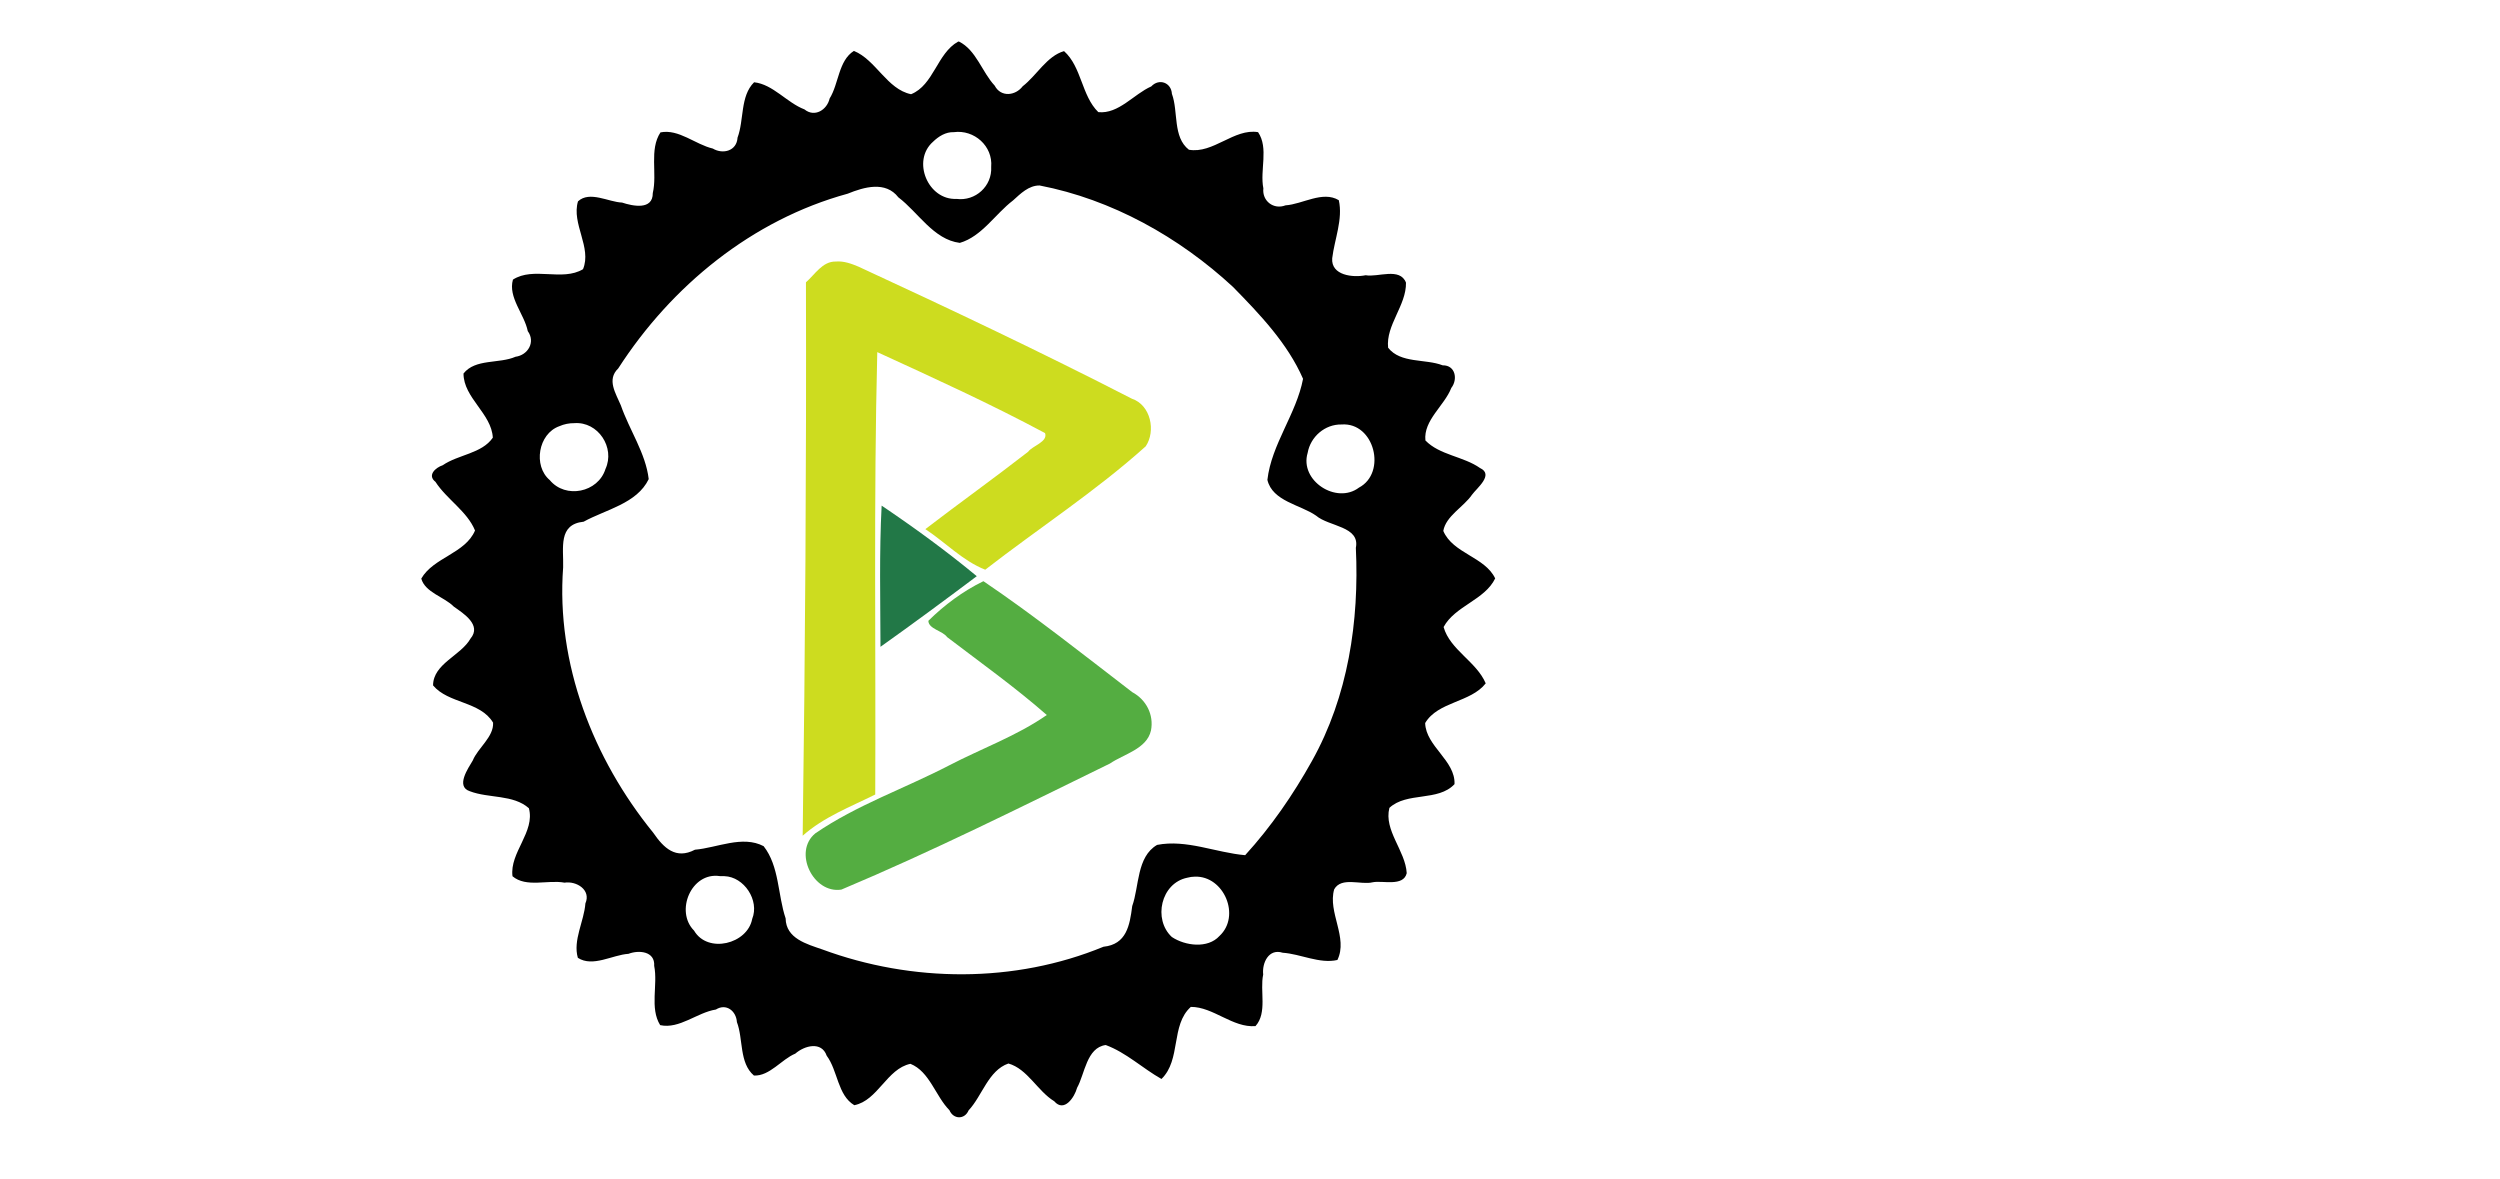
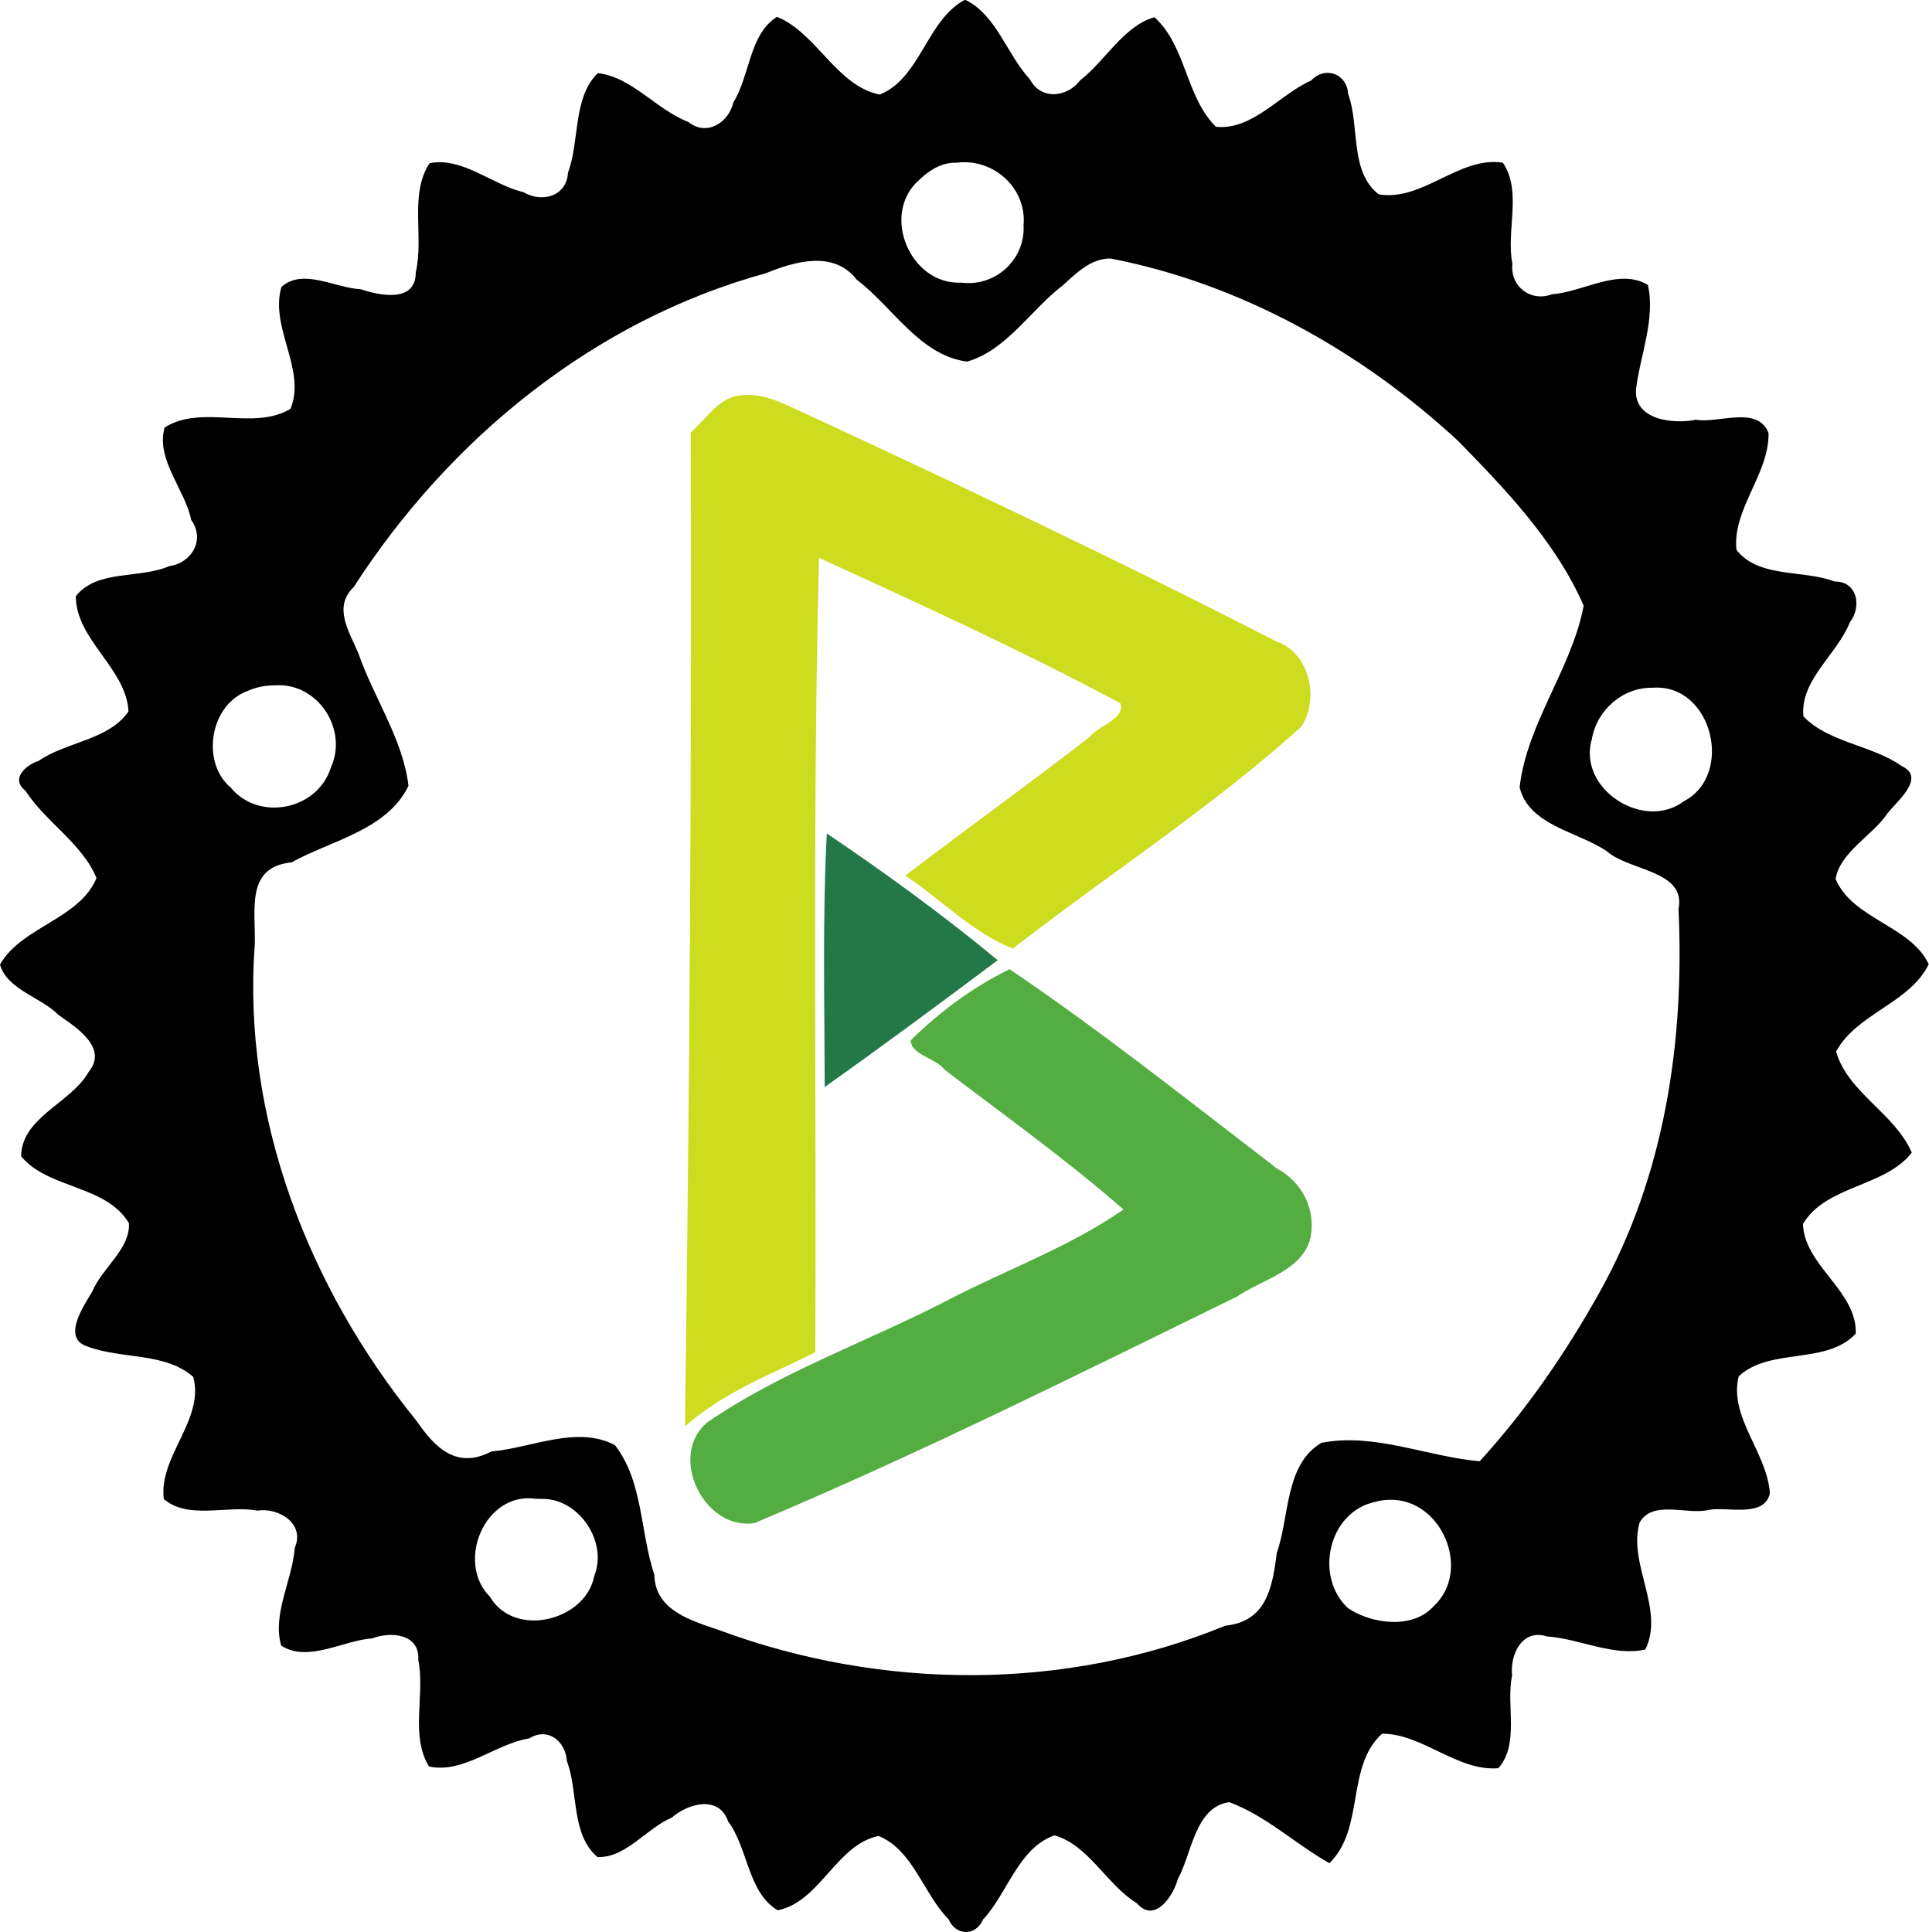
- <svg xmlns="http://www.w3.org/2000/svg" version="1.1" id="svg1" width="1494" height="704" viewBox="0 0 1494 704">
+ <svg xmlns="http://www.w3.org/2000/svg" version="1.1" id="svg1" width="641.76" height="642.873" viewBox="0 0 641.76 642.873">
  <defs id="defs1" />
-   <g id="g1">
-     <path style="fill:#000000" d="m -134.791,1329.845 c -1.461,-0.737 -5.888,-6.654 -10.652,-14.235 -4.483,-7.136 -8.871,-13.761 -9.75,-14.724 -3.34,-3.657 -5.626,-2.288 -18.098,10.834 -11.378,11.971 -12.236,12.651 -16.546,13.128 -7.523,0.832 -9.663,-1.786 -16.423,-20.085 -7.844,-21.234 -7.116,-21.004 -25.266,-7.963 -12.977,9.325 -16.019,10.793 -20.593,9.935 -6.282,-1.179 -8.035,-4.534 -10.564,-20.22 -4.079,-25.305 -3.343,-24.862 -24.704,-14.882 -14.689,6.862 -17.844,7.539 -22.458,4.814 -4.599,-2.716 -5.214,-5.648 -4.841,-23.047 0.186,-8.669 -0.017,-16.774 -0.45,-18.01 -0.434,-1.236 -1.855,-2.515 -3.158,-2.842 -1.317,-0.331 -9.267,1.052 -17.901,3.114 -16.641,3.974 -19.188,3.976 -23.143,0.021 -4.066,-4.066 -4.077,-6.775 -0.097,-23.014 2.027,-8.267 3.675,-15.819 3.663,-16.781 -0.012,-0.963 -0.914,-2.643 -2.006,-3.735 -1.878,-1.878 -2.898,-1.951 -18.939,-1.345 -19.143,0.723 -20.962,0.24 -23.688,-6.285 -1.871,-4.477 -1.015,-7.673 6.124,-22.865 8.746,-18.613 8.694,-18.698 -13.531,-22.23 -15.701,-2.495 -16.634,-2.772 -19.73,-5.855 -2.568,-2.556 -3.25,-4.062 -3.25,-7.17 0,-4.148 0.766,-5.434 13.818,-23.204 8.621,-11.738 7.885,-13.487 -7.991,-18.991 -16.244,-5.631 -20.508,-7.877 -22.358,-11.777 -3.175,-6.69 -1.728,-9.393 12.121,-22.655 12.756,-12.214 14.243,-14.664 10.918,-17.989 -0.821,-0.821 -7.05,-4.902 -13.843,-9.069 -15.139,-9.288 -16.165,-10.34 -16.165,-16.581 0,-6.255 1.089,-7.372 16.256,-16.677 14.366,-8.813 15.244,-9.571 15.244,-13.145 -3.3e-4,-2.131 -2.555,-5.095 -12.5,-14.501 l -12.5,-11.823 v -5.339 c 0,-4.673 0.365,-5.645 2.923,-7.798 1.607,-1.353 6.445,-3.711 10.75,-5.241 16.08,-5.714 20.73,-7.941 22.257,-10.663 1.425,-2.538 1.307,-2.903 -2.725,-8.484 -11.66,-16.138 -16.205,-23.568 -16.205,-26.493 0,-3.462 2.367,-7.963 5.08,-9.656 1.016,-0.634 8.951,-2.289 17.634,-3.677 16.585,-2.651 19.287,-3.867 19.287,-8.677 0,-1.073 -2.666,-7.782 -5.925,-14.91 -7.111,-15.553 -7.642,-17.625 -5.71,-22.249 2.592,-6.204 5.364,-6.906 24.075,-6.098 15.777,0.681 16.352,0.636 18.423,-1.434 1.176,-1.176 2.137,-2.885 2.137,-3.798 0,-0.913 -1.6,-8.369 -3.555,-16.569 -3.945,-16.546 -3.772,-19.795 1.262,-23.755 3.564,-2.803 6.621,-2.591 24.006,1.671 l 15.214,3.73 2.498,-2.347 2.498,-2.347 -0.617,-17.784 -0.617,-17.784 3.078,-3.078 c 4.881,-4.881 8.572,-4.335 25.786,3.814 8.387,3.971 15.354,6.683 16.437,6.4 3.529,-0.923 4.731,-3.794 6.405,-15.292 2.858,-19.632 3.419,-21.667 6.744,-24.465 3.296,-2.773 8.445,-3.356 12.175,-1.377 1.201,0.637 6.909,4.625 12.684,8.862 13.549,9.94 14.233,10.286 17.429,8.83 2.664,-1.214 3.041,-2.036 10.028,-21.851 4.378,-12.417 6.69,-14.98 13.544,-15.01 4.471,-0.019 4.581,0.065 17,13.01 9.776,10.19 13.065,13.026 15.095,13.015 3.272,-0.018 3.967,-0.876 12.722,-15.697 3.958,-6.7 8.379,-13.113 9.825,-14.25 2.846,-2.239 9.153,-2.783 12.359,-1.067 1.028,0.55 5.316,6.738 9.528,13.75 4.213,7.012 8.596,13.762 9.74,15 3.612,3.907 6.399,2.951 13.117,-4.5 3.347,-3.712 8.83,-9.562 12.184,-13 5.787,-5.931 6.339,-6.25 10.841,-6.25 7.103,0 9.205,2.701 15.018,19.3 7.729,22.072 7.657,22.048 26.005,8.713 12.33,-8.961 14.224,-10.013 18.037,-10.013 4.626,0 8.951,2.601 10.043,6.04 0.347,1.093 1.685,9.046 2.973,17.674 3.223,21.586 3.256,21.603 23.114,12.136 15.901,-7.581 21.101,-8.469 25.409,-4.342 1.592,1.525 3.161,3.986 3.487,5.468 0.326,1.482 0.118,9.366 -0.461,17.52 -1.153,16.235 -0.597,18.822 4.31,20.054 1.28,0.321 8.497,-1.016 16.11,-2.984 15.364,-3.972 20.043,-4.334 23.179,-1.794 5.254,4.256 5.427,7.459 1.307,24.253 -3.664,14.934 -3.824,17.332 -1.342,20.11 1.841,2.061 2.422,2.109 18.043,1.48 9.916,-0.399 17.147,-0.267 18.75,0.343 3.25,1.236 6.601,6.574 6.606,10.524 0.002,1.64 -2.973,9.392 -6.61,17.227 -6.932,14.929 -7.474,18.103 -3.461,20.251 1.046,0.56 8.764,2.144 17.15,3.52 19.261,3.161 21.985,4.821 22.104,13.473 0.057,4.162 -1.456,6.743 -12.872,21.949 -6.97,9.285 -7.949,13.015 -4.058,15.473 1.238,0.782 8.714,3.791 16.614,6.686 15.982,5.858 18.111,7.669 18.147,15.438 0.018,3.835 -0.529,4.524 -13.218,16.668 -16.62,15.907 -16.689,14.856 1.724,26.509 7.141,4.519 13.995,9.391 15.233,10.825 2.427,2.813 3.061,9.113 1.257,12.484 -0.546,1.02 -6.734,5.342 -13.75,9.603 -14.69,8.921 -17.257,10.976 -17.257,13.809 0,1.32 4.633,6.513 13.004,14.576 l 13.004,12.525 -0.004,4.827 c -0.006,7.156 -2.683,9.279 -19.004,15.073 -7.425,2.636 -14.512,5.435 -15.75,6.219 -3.97,2.517 -2.948,6.335 4.206,15.711 12.759,16.722 14.486,21.015 11.091,27.579 -1.969,3.808 -4.551,4.672 -22.537,7.549 -15.802,2.527 -18.01,3.456 -18.01,7.579 0,0.91 2.923,7.912 6.496,15.559 7.777,16.645 8.324,20.738 3.426,25.636 l -3.078,3.078 -17.915,-0.621 c -17.456,-0.605 -17.966,-0.566 -19.922,1.534 -1.104,1.185 -2.008,2.543 -2.008,3.017 0,0.474 1.575,7.117 3.5,14.761 4.262,16.923 4.407,20.769 0.94,24.889 -3.846,4.571 -7.035,4.66 -23.246,0.65 -16.447,-4.068 -18.269,-4.218 -20.562,-1.684 -1.446,1.598 -1.666,4.29 -1.583,19.431 0.104,18.989 -0.277,20.746 -5.028,23.203 -4.742,2.452 -7.433,1.846 -22.17,-4.99 -7.707,-3.575 -15.031,-6.5 -16.276,-6.5 -4.155,0 -5.385,2.926 -8.385,19.958 -2.736,15.531 -3.05,16.529 -6.053,19.212 -2.308,2.062 -4.205,2.83 -6.997,2.83 -3.268,0 -5.854,-1.471 -17.622,-10.024 -14.316,-10.405 -15.583,-10.874 -19.677,-7.284 -0.913,0.8 -1.924,2.506 -2.246,3.789 -0.322,1.284 -2.678,8.047 -5.234,15.029 -5.188,14.169 -7.262,16.471 -14.86,16.495 -3.828,0.012 -4.538,-0.548 -16.5,-13.018 -8.252,-8.602 -13.205,-13.023 -14.576,-13.009 -2.868,0.03 -5.105,2.757 -13.01,15.862 -3.762,6.237 -8.129,12.425 -9.704,13.75 -3.182,2.677 -7.756,3.114 -11.71,1.119 z m 10.664,-3.959 c 1.107,-1.238 5.547,-7.969 9.868,-14.959 11.259,-18.214 14.175,-18.884 25.965,-5.961 14.327,15.706 15.984,17.169 19.426,17.169 6.357,0 7.158,-1.3 15.647,-25.372 3.203,-9.083 5.432,-11.628 10.184,-11.628 4.27,0 4.784,0.288 18.796,10.515 12.683,9.258 15.465,10.129 19.901,6.234 2.253,-1.978 2.868,-4.064 5.083,-17.25 2.929,-17.435 3.726,-19.842 7.081,-21.37 4.187,-1.908 6.308,-1.353 20.534,5.37 16.921,7.997 20.341,8.322 23.489,2.235 1.324,-2.561 1.453,-5.515 0.844,-19.336 l -0.72,-16.314 3.043,-3.043 c 1.846,-1.846 4.076,-3.042 5.67,-3.042 1.445,0 8.882,1.575 16.526,3.5 7.644,1.925 14.796,3.5 15.893,3.5 1.097,0 3.19,-1.028 4.651,-2.284 3.526,-3.033 3.421,-5.786 -0.899,-23.68 -3.183,-13.181 -3.37,-14.757 -2.117,-17.756 0.756,-1.811 2.468,-3.708 3.804,-4.215 1.474,-0.56 8.621,-0.573 18.173,-0.033 17.837,1.01 20.449,0.408 22.389,-5.159 1.022,-2.932 0.538,-4.462 -6.01,-18.991 -7.512,-16.67 -7.895,-18.871 -3.968,-22.798 1.167,-1.167 4.622,-2.304 9.225,-3.036 25.724,-4.09 25.282,-3.984 27.609,-6.615 4.356,-4.925 2.857,-8.743 -10.251,-26.122 -10.98,-14.557 -9.508,-17.534 12.501,-25.268 8.699,-3.057 15.2,-5.93 16.25,-7.18 0.963,-1.146 1.75,-3.696 1.75,-5.667 0,-3.282 -1.042,-4.577 -12.397,-15.41 -18.26,-17.421 -18.181,-18.27 2.918,-31.316 15.154,-9.37 17.439,-11.832 15.555,-16.757 -1.145,-2.992 -2.802,-4.287 -15.576,-12.169 -14.663,-9.047 -15.5,-9.873 -15.5,-15.275 0,-4.182 0.355,-4.712 7.75,-11.569 16.733,-15.516 17.25,-16.117 17.25,-20.056 0,-2.181 -0.726,-4.369 -1.808,-5.451 -0.994,-0.994 -8.307,-4.179 -16.25,-7.077 -23.063,-8.414 -23.637,-10.214 -9.415,-29.496 5.225,-7.084 9.756,-13.898 10.068,-15.142 0.591,-2.354 -1.682,-7.795 -3.804,-9.106 -0.673,-0.416 -8.648,-1.978 -17.723,-3.471 -13.947,-2.295 -16.778,-3.058 -18.296,-4.934 -3.636,-4.49 -3.329,-6.321 3.612,-21.544 3.639,-7.982 6.617,-15.862 6.617,-17.512 0,-1.897 -0.955,-3.955 -2.597,-5.598 l -2.597,-2.597 -16.761,0.697 -16.761,0.697 -3.141,-2.643 c -4.014,-3.378 -4.028,-5.603 -0.141,-21.965 3.704,-15.591 3.773,-18.425 0.523,-21.479 -3.215,-3.021 -5.139,-2.899 -22.23,1.405 -7.805,1.966 -14.855,3.574 -15.665,3.574 -0.811,0 -2.921,-1.217 -4.689,-2.705 l -3.215,-2.705 0.703,-17.807 0.703,-17.807 -3.09,-3.09 c -3.844,-3.844 -4.131,-3.784 -22.284,4.695 -14.245,6.653 -15.867,7.088 -20.239,5.426 -3.608,-1.372 -4.945,-5.324 -6.935,-20.506 C -1.301,712.667 -2.157,710.298 -6.486,708.489 c -4.401,-1.839 -3.2,-2.476 -25.16,13.346 -5.375,3.873 -8.254,5.3 -10.694,5.3 -5.751,0 -7.883,-3.033 -13.676,-19.451 -4.739,-13.432 -5.608,-15.144 -8.554,-16.859 -4.959,-2.886 -7.813,-1.104 -19.83,12.386 -16.061,18.031 -18.086,17.792 -31.06,-3.659 -6.773,-11.198 -9.302,-14.561 -11.54,-15.341 -5.85,-2.039 -7.854,-0.041 -19.283,19.224 -10.371,17.482 -12.777,17.357 -29.991,-1.558 -5.491,-6.033 -10.986,-11.351 -12.213,-11.817 -2.843,-1.081 -8.017,0.669 -9.352,3.164 -0.553,1.034 -3.254,8.299 -6.002,16.145 -3.005,8.579 -5.828,14.963 -7.084,16.015 -1.159,0.972 -3.725,1.75 -5.769,1.75 -3.057,0 -5.794,-1.54 -16.139,-9.082 -14.166,-10.326 -15.963,-11.247 -19.406,-9.938 -4.151,1.578 -5.439,5.059 -7.982,21.575 -2.22,14.419 -2.705,16.16 -5.069,18.195 -1.437,1.238 -3.902,2.25 -5.476,2.25 -1.574,0 -9.664,-3.198 -17.977,-7.108 -14.154,-6.656 -15.306,-7.028 -18.129,-5.859 -5.479,2.269 -6.066,4.94 -4.948,22.521 1.118,17.584 0.553,20.157 -4.919,22.424 -2.685,1.112 -4.831,0.81 -18.297,-2.573 -8.391,-2.108 -16.368,-3.778 -17.728,-3.711 -2.889,0.142 -7.027,4.523 -7.027,7.438 0,1.111 1.619,8.762 3.597,17.002 3.133,13.047 3.438,15.367 2.359,17.971 -2.22,5.359 -4.894,5.964 -23.185,5.243 l -16.344,-0.645 -2.714,3.225 c -1.493,1.774 -2.714,4.1 -2.714,5.169 0,1.069 2.925,8.4 6.5,16.291 3.575,7.891 6.5,15.566 6.5,17.056 0,1.623 -1.103,3.811 -2.75,5.457 -2.478,2.476 -4.281,2.982 -18.25,5.121 -13.912,2.13 -15.782,2.652 -18.25,5.099 -4.641,4.6 -3.877,7.081 6.75,21.932 7.832,10.944 9.494,13.905 9.468,16.862 -0.018,1.972 -0.642,4.391 -1.389,5.375 -0.746,0.984 -8.044,4.267 -16.218,7.296 -15.724,5.827 -19.352,8.303 -19.372,13.221 -0.009,2.149 2.62,5.238 13,15.273 11.779,11.388 13.011,12.908 13.011,16.059 0,1.914 -0.562,4.247 -1.25,5.184 -0.688,0.937 -7.543,5.635 -15.234,10.441 -21.133,13.205 -21.134,15.218 -0.004,28.382 8.854,5.516 14.482,9.689 15.334,11.37 1.881,3.712 0.691,8.919 -2.633,11.526 -1.492,1.17 -7.1,6.373 -12.463,11.562 -7.961,7.704 -9.75,9.972 -9.75,12.36 0,5.247 3.446,7.696 18.5,13.146 15.989,5.789 18.5,7.551 18.5,12.978 0,3.111 -1.424,5.69 -8.484,15.362 -10.07,13.795 -10.516,14.572 -10.516,18.31 0,5.841 4.332,7.698 24,10.285 10.974,1.443 14.647,2.613 16.497,5.255 2.551,3.642 1.738,7.181 -5.118,22.282 -5.772,12.714 -6.507,14.99 -5.733,17.752 1.578,5.628 5.37,6.572 22.854,5.687 15.994,-0.81 18.384,-0.451 20.899,3.141 2.223,3.174 2.073,4.771 -1.899,20.27 -1.925,7.511 -3.5,15.008 -3.5,16.661 0,3.626 4.169,7.909 7.697,7.909 1.323,0 8.659,-1.575 16.303,-3.5 7.644,-1.925 15.067,-3.5 16.495,-3.5 1.45,0 3.723,1.126 5.147,2.55 l 2.55,2.55 -0.346,18.032 -0.346,18.032 2.806,2.417 c 1.543,1.329 3.954,2.417 5.358,2.417 1.404,0 8.755,-2.925 16.336,-6.5 22.168,-10.453 23.254,-9.876 27.292,14.5 2.422,14.619 3.023,16.756 5.276,18.75 4.464,3.95 7.113,3.058 21.536,-7.25 11.198,-8.003 13.892,-9.5 17.094,-9.5 2.359,0 4.5,0.699 5.642,1.841 1.012,1.012 3.97,7.624 6.573,14.691 7.016,19.052 8,20.468 14.22,20.468 2.236,0 5.169,-2.491 15.316,-13.008 8.598,-8.912 13.238,-13.006 14.735,-13 4.693,0.018 7.085,1.972 11.838,9.674 9.235,14.966 13.434,21.153 14.702,21.663 3.216,1.293 7.512,0.575 9.439,-1.579 z m -16.164,-84.389 c -19.238,-1.099 -37.84,-4.266 -55.231,-9.403 -11.893,-3.513 -32.166,-11.466 -34.101,-13.377 -0.732,-0.724 -3.324,-10.938 -5.759,-22.698 -5.423,-26.192 -5.702,-27.054 -9.949,-30.783 -5.547,-4.87 -8.391,-4.885 -32.927,-0.166 l -22.033,4.237 -6.303,-6.651 c -24.843,-26.213 -46.264,-67.296 -54.576,-104.672 -4.671,-21.002 -5.85,-33.346 -5.461,-57.185 0.325,-19.915 0.52,-21.956 2.22,-23.2 1.025,-0.75 8.897,-4.423 17.492,-8.162 28.553,-12.421 31.095,-14.228 32.606,-23.176 0.836,-4.949 -0.716,-9.228 -12.902,-35.581 -6.141,-13.28 -9.501,-21.704 -9.173,-23 0.285,-1.125 3.735,-6.995 7.667,-13.045 33.905,-52.162 84.846,-87.613 147.122,-102.387 8.64,-2.05 8.256,-2.279 24.301,14.531 15.553,16.295 19.691,19.292 26.692,19.334 6.188,0.037 8.804,-1.657 21.291,-13.787 6.619,-6.43 14.507,-14.028 17.529,-16.885 l 5.494,-5.194 6.781,1.435 c 48.304,10.22 96.182,38.381 127.967,75.265 13.32,15.456 27.752,36.315 27.752,40.109 0,2.103 -2.852,8.898 -14.892,35.482 -5.683,12.547 -8.108,19.066 -8.108,21.79 0,4.186 2.647,10.277 5.644,12.984 1.643,1.484 41.227,20.173 45.549,21.505 2.616,0.806 3.142,5.252 3.118,26.318 -0.033,28.741 -3.25,48.975 -11.955,75.192 -9.879,29.753 -27.321,59.391 -49.022,83.301 l -6.166,6.794 -21.037,-4.143 c -23.734,-4.674 -27.334,-4.927 -31.765,-2.225 -6.806,4.15 -7.971,6.992 -12.972,31.645 -2.559,12.615 -5.157,23.454 -5.773,24.088 -1.489,1.531 -21.947,9.5 -32.62,12.707 -21.624,6.497 -53.892,10.294 -76.5,9.002 z m 30.5,-3.389 c 23.627,-2.077 42.279,-6.46 64.178,-15.082 l 12.678,-4.991 1.047,-4.884 c 0.576,-2.686 2.677,-12.901 4.669,-22.7 4.815,-23.686 7.125,-27.638 17.825,-30.5 4.058,-1.085 6.639,-0.784 26.424,3.082 l 21.927,4.284 4.511,-4.841 c 31.414,-33.712 52.209,-77.018 59.228,-123.341 1.899,-12.531 2.947,-41.909 1.817,-50.942 l -0.805,-6.442 -21.5,-9.712 c -24.203,-10.933 -28.977,-14.303 -31.004,-21.885 -0.659,-2.464 -0.969,-6.184 -0.69,-8.267 0.279,-2.082 5.5,-14.764 11.601,-28.181 6.101,-13.418 11.093,-25.103 11.093,-25.968 0,-3.621 -14.589,-24.66 -26.725,-38.54 -31.61,-36.153 -74.472,-62.08 -121.654,-73.589 l -9.879,-2.41 -17.721,16.889 c -14.703,14.013 -18.468,17.091 -22.11,18.071 -4.947,1.332 -11.562,0.724 -15.762,-1.448 -1.55,-0.801 -9.693,-8.55 -18.095,-17.219 l -15.277,-15.762 -8.622,1.775 c -11.794,2.428 -30.242,8.72 -44.648,15.229 -42.625,19.258 -81.095,54.088 -104.978,95.045 l -1.833,3.144 11.153,24.421 c 10.056,22.018 11.153,24.984 11.153,30.138 0,6.74 -1.673,11.148 -5.627,14.824 -1.58,1.47 -12.419,6.828 -24.085,11.907 l -21.212,9.235 -0.757,4.593 c -1.148,6.965 -0.771,39.473 0.568,49.093 6.79,48.749 27.364,93.732 58.244,127.344 l 5.369,5.844 22.178,-4.274 c 24.866,-4.792 27.062,-4.716 33.774,1.177 4.465,3.92 5.635,7.432 10.627,31.908 2.706,13.268 4.731,20.94 5.739,21.747 2.45,1.963 23.64,9.985 35.005,13.252 26.702,7.677 54.673,10.39 82.178,7.972 z m -99.442,-44.464 c -7.243,-2.58 -12.674,-8.236 -14.297,-14.89 -0.418,-1.715 -0.535,-81.451 -0.26,-177.191 l 0.5,-174.073 2.759,-4.168 c 4.298,-6.494 9.732,-9.563 17.731,-10.015 7.907,-0.447 7.523,-0.6 50.51,20.108 15.4,7.418 45.775,22.036 67.5,32.483 21.725,10.447 44.764,21.534 51.199,24.638 6.434,3.104 13.021,6.756 14.637,8.116 7.394,6.221 9.465,19.487 4.475,28.656 -2.278,4.185 -5.534,7.05 -21.25,18.696 -10.208,7.564 -29.718,22.051 -43.355,32.193 -13.637,10.142 -27.028,19.969 -29.759,21.838 l -4.964,3.398 10.259,7.549 c 18.331,13.489 76.114,56.318 81.562,60.453 7.776,5.903 10.704,11.449 10.667,20.201 -0.055,12.872 -4.288,17.706 -23.181,26.468 -6.484,3.007 -43.065,20.487 -81.29,38.843 -38.225,18.357 -72.323,34.459 -75.773,35.782 -7.074,2.714 -11.914,2.965 -17.669,0.915 z m 17.942,-3.528 c 2.2,-0.945 27.625,-13.079 56.5,-26.964 28.875,-13.885 65.775,-31.539 82,-39.23 29.847,-14.149 34.462,-17.026 37.461,-23.345 2.089,-4.402 1.917,-13.028 -0.357,-17.94 -2.427,-5.243 -3.901,-6.515 -28.604,-24.68 -11.55,-8.493 -32.368,-23.879 -46.262,-34.191 l -25.262,-18.749 -3.238,2.286 c -9.436,6.662 -31.267,23.088 -31.452,23.665 -0.188,0.586 9.304,7.717 61.569,46.255 6.405,4.723 11.775,9.252 11.933,10.064 0.202,1.038 -6.635,4.772 -23,12.559 -29.15,13.872 -77.152,36.534 -94.288,44.513 -23.566,10.974 -27.5,14.786 -27.5,26.646 0,7.909 1.684,11.847 7.015,16.41 6.717,5.75 14.344,6.626 23.485,2.7 z m -5.25,-46.494 16.75,-7.986 4e-5,-132.25 c 2e-5,-110.516 0.222,-132.25 1.353,-132.25 0.744,0 9.857,4.11 20.25,9.134 20.979,10.141 58.157,27.831 71.647,34.09 5.721,2.655 8.75,4.62 8.75,5.678 0,0.89 -3.038,3.915 -6.75,6.723 -7.556,5.714 -40.739,30.331 -56.233,41.717 l -10.114,7.432 17.576,13.209 17.576,13.209 2.722,-1.772 c 1.497,-0.975 9.022,-6.516 16.722,-12.314 7.7,-5.798 27.05,-20.144 43,-31.88 32.629,-24.008 35.822,-26.69 38.062,-31.977 3.42,-8.072 0.616,-19.734 -5.946,-24.723 -2.704,-2.056 -19.364,-10.261 -70.116,-34.529 -6.6,-3.156 -30.9,-14.842 -54,-25.97 -48.118,-23.179 -50.482,-24.196 -56.261,-24.196 -8.744,0 -18.481,7.692 -19.666,15.535 -0.26,1.723 -0.734,76.863 -1.052,166.978 l -0.579,163.846 4.779,-4.86 c 3.839,-3.904 8.073,-6.431 21.529,-12.846 z m 70,-34.006 c 25.163,-12.002 45.75,-22.137 45.75,-22.521 0,-0.384 -15.097,-11.895 -33.548,-25.579 -18.451,-13.684 -34.607,-25.673 -35.902,-26.642 -2.338,-1.75 -2.44,-1.699 -14.922,7.5 l -12.568,9.262 -0.03,41.276 -0.03,41.276 2.75,-1.375 c 1.512,-0.756 23.337,-11.194 48.5,-23.197 z m -37.063,-71.433 c 6.428,-4.701 19.365,-14.143 28.75,-20.982 9.385,-6.839 17.063,-12.752 17.063,-13.139 0,-0.648 -27.226,-21.351 -38.256,-29.09 -2.616,-1.835 -8.578,-6.155 -13.25,-9.599 l -8.494,-6.263 v 44.572 c 0,35.397 0.257,44.415 1.25,43.81 0.688,-0.419 6.509,-4.608 12.937,-9.309 z m 35.53,-81.781 c 42.9,-31.676 48.206,-35.744 47.495,-36.415 -0.617,-0.583 -16.553,-8.249 -83.462,-40.15 l -13.75,-6.556 v 41.203 41.203 l 12.25,9.198 c 6.737,5.059 12.798,9.005 13.467,8.768 0.669,-0.236 11.469,-8 24,-17.252 z M 2.709,1222.471 c -4.409,-2.33 -6.487,-4.393 -8.606,-8.545 -2.119,-4.153 -2.538,-12.955 -0.83,-17.475 2.504,-6.628 10.964,-12.252 18.49,-12.293 5.438,-0.029 13.354,4.068 16.314,8.445 7.269,10.748 2.946,26.232 -8.544,30.6 -3.82,1.452 -13.486,1.031 -16.824,-0.732 z m 16.53,-2.585 c 10.63,-5.37 12.904,-18.061 4.875,-27.206 -3.647,-4.154 -8.63,-5.948 -14.638,-5.271 -5.092,0.574 -8.75,2.917 -11.993,7.68 -7.676,11.277 0.636,26.454 14.764,26.956 1.396,0.05 4.542,-0.922 6.992,-2.16 z m -300.549,1.856 c -3.975,-1.732 -8.964,-7.51 -10.499,-12.158 -1.784,-5.406 -0.596,-13.119 2.749,-17.853 3.904,-5.524 9.312,-8.1 16.958,-8.077 5.239,0.016 6.84,0.476 10.423,3 2.328,1.64 5.32,5.007 6.647,7.482 2.035,3.794 2.339,5.486 1.939,10.784 -0.585,7.744 -4.013,13.221 -10.127,16.181 -4.869,2.357 -13.456,2.661 -18.091,0.642 z m 13.619,-1.742 c 10.541,-3.523 15.115,-15.701 9.497,-25.287 -6.668,-11.378 -22.593,-11.267 -29.316,0.205 -5.067,8.646 -1.266,20.05 8.102,24.305 4.805,2.182 7.065,2.332 11.717,0.777 z M 89.391,951.539 c -18.336,-9.137 -11.414,-37.403 9.16,-37.403 10.467,0 18.471,6.99 19.429,16.968 0.689,7.173 -0.456,11.604 -4.062,15.71 -6.532,7.439 -15.582,9.183 -24.527,4.725 z m 16.147,-1.767 c 7.174,-2.997 11.897,-12.6 9.74,-19.801 -2.35,-7.842 -8.794,-12.835 -16.569,-12.835 -5.573,0 -9.196,1.751 -13.302,6.428 -3.776,4.301 -4.872,9.354 -3.235,14.919 2.967,10.086 13.763,15.302 23.366,11.29 z m -472.117,2.235 c -4.458,-1.286 -10.846,-7.892 -12.141,-12.556 -2.933,-10.564 0.915,-19.682 10.347,-24.518 5.574,-2.858 14.853,-2.207 20.345,1.427 5.133,3.397 8.238,9.665 8.238,16.632 0,14.126 -12.637,23.097 -26.789,19.016 z m 17.192,-5.23 c 4.684,-3.573 6.703,-7.633 6.749,-13.57 0.116,-14.924 -16.842,-22.936 -28.243,-13.342 -8.898,7.487 -7.534,21.614 2.7,27.964 5.403,3.352 13.622,2.892 18.793,-1.052 z m 210.043,-170.125 c -14.468,-7.262 -14.726,-27.647 -0.446,-35.27 3.681,-1.965 5.616,-2.335 10.633,-2.035 11.412,0.685 18.367,8.237 18.367,19.946 0,8.09 -3.174,13.544 -9.937,17.078 -6.703,3.502 -12.04,3.582 -18.616,0.281 z m 15.882,-1.881 c 4.185,-1.748 8.294,-6.645 9.803,-11.681 3.377,-11.271 -8.98,-24.075 -20.202,-20.932 -5.762,1.614 -9.555,4.571 -11.793,9.196 -2.537,5.24 -2.68,8.545 -0.589,13.55 3.981,9.527 13.611,13.699 22.781,9.867 z" id="path2" />
-     <path style="fill:#000000;fill-opacity:1;stroke-width:1.853" d="m -130.13,684.821 c -12.575,6.989 -14.557,25.962 -28.1,31.426 -14.394,-2.943 -21.009,-20.556 -34.166,-25.881 -9.257,5.786 -9.001,19.647 -14.504,28.44 -1.559,6.828 -8.968,11.467 -15.047,6.508 -10.531,-3.996 -18.815,-15.016 -30.094,-16.205 -8.389,8.275 -5.942,22.618 -9.896,33.091 -0.434,7.968 -8.766,10.141 -14.79,6.515 -10.383,-2.414 -20.335,-11.825 -31.263,-9.657 -6.819,10.329 -1.824,24.591 -4.597,36.266 0.085,10.384 -12.03,7.77 -18.36,5.673 -8.04,-0.278 -19.376,-7.191 -26.333,-0.729 -4.01,13.354 8.386,27.578 2.997,40.548 -12.444,7.452 -29.615,-1.676 -41.873,6.222 -3.017,10.615 6.798,20.587 8.861,30.778 4.736,6.509 0.128,14.346 -7.319,15.326 -9.763,4.303 -24.038,1.028 -31.086,10.016 0.024,14.567 16.772,23.931 17.523,38.336 -6.528,9.55 -20.704,10.078 -29.938,16.47 -4.211,1.383 -9.452,5.957 -4.351,9.914 6.709,10.419 19.008,17.65 23.655,29.095 -5.844,13.776 -24.874,16.074 -32.118,28.74 2.293,8.331 13.803,10.953 19.434,16.748 5.822,4.123 16.766,10.947 10.005,19.069 -5.759,10.246 -22.323,15.004 -22.402,28.009 9.043,10.909 28.273,9.471 35.871,22.258 0.473,8.536 -9.056,15.04 -12.148,22.619 -2.663,4.568 -10.417,15.532 -1.741,18.366 11.283,4.34 25.891,1.843 35.278,10.153 3.884,14.124 -11.622,26.534 -9.788,40.656 8.224,6.963 21.139,1.96 31.075,3.833 7.132,-1.125 16.023,4.307 12.488,12.405 -0.759,10.587 -7.562,22.086 -4.507,32.512 8.931,5.793 20.729,-1.809 30.235,-2.389 6.145,-2.381 15.954,-1.608 15.38,7.174 2.319,11.457 -2.797,25.177 3.576,35.437 11.487,2.514 22.108,-7.582 33.312,-9.324 6.15,-3.886 12.133,0.864 12.542,7.493 3.886,10.166 1.277,24.367 10.182,31.958 9.43,0.415 16.438,-9.682 24.722,-13.103 5.46,-4.783 15.698,-7.573 18.754,1.249 6.702,8.947 6.473,23.606 16.499,29.576 14.082,-2.791 19.463,-21.802 33.547,-24.73 11.465,4.598 14.981,19.328 23.311,27.73 2.336,5.511 9.062,5.728 11.456,0.087 8.149,-8.682 11.78,-23.864 23.785,-28.009 11.399,3.212 17.393,16.463 27.368,22.551 5.991,6.959 12.175,-2.445 13.664,-8.018 4.649,-8.286 5.643,-24.004 17.118,-25.577 12.218,4.497 22.082,13.971 33.312,20.292 11.868,-11.467 5.411,-32.22 17.555,-43.078 13.369,-0.052 25.055,12.608 38.64,11.478 7.172,-7.969 2.511,-21.039 4.597,-30.829 -0.764,-6.95 3.324,-15.702 11.634,-13.013 10.769,0.716 22.09,6.776 32.715,4.329 6.534,-13.365 -5.897,-28.483 -1.918,-42.224 4.297,-7.698 16.062,-2.45 22.971,-4.203 5.953,-1.233 18.383,2.796 20.372,-5.439 -0.738,-13.45 -13.793,-25.547 -10.356,-39.035 10.447,-9.707 29.107,-3.654 38.919,-14.175 0.586,-14.127 -17.121,-22.586 -17.545,-36.512 7.596,-12.88 27.236,-12.224 36.19,-23.72 -5.514,-13.01 -21.354,-20.017 -25.168,-33.66 6.827,-12.665 24.585,-16.115 30.825,-29.055 -6.145,-12.925 -25.279,-14.885 -31.006,-28.368 1.523,-8.918 12.132,-14.314 17.136,-21.617 2.91,-4.019 13.294,-12.023 4.825,-15.973 -9.921,-6.998 -24.223,-7.713 -32.65,-16.491 -1.245,-12.068 11.36,-20.775 15.463,-31.357 3.992,-5.075 2.553,-13.665 -5.144,-13.534 -10.291,-4.004 -25.177,-1.008 -32.606,-10.522 -1.451,-13.501 10.933,-25.286 10.678,-38.879 -3.575,-9.348 -16.901,-3.06 -24.082,-4.441 -7.513,1.548 -20.792,0.165 -20.01,-10.132 1.37,-11.34 6.509,-23.399 3.942,-34.709 -9.669,-5.809 -21.652,2.426 -31.857,3.08 -7.079,2.756 -14.067,-2.606 -13.223,-10.153 -2.191,-10.827 3.308,-24.095 -3.174,-33.591 -14.372,-2.349 -26.779,13.041 -41.322,10.512 -9.757,-7.57 -6.235,-22.8 -10.157,-33.399 -0.391,-6.789 -7.696,-9.423 -12.347,-4.438 -10.406,4.572 -19.519,16.63 -31.636,15.362 -10.059,-9.818 -9.923,-27.047 -20.477,-36.454 -10.238,2.908 -16.388,14.564 -24.697,20.987 -4.377,5.737 -13.051,6.706 -16.748,-0.358 -7.6,-8.138 -11.052,-21.27 -21.356,-26.362 z m -2.563,54.1 c 12.207,-1.645 23.433,8.351 22.337,20.759 0.647,11.462 -9.388,20.62 -20.737,19.126 -17.021,0.818 -26.899,-22.786 -14.037,-34.13 3.325,-3.244 7.633,-5.942 12.437,-5.755 z m 51.277,31.864 c 43.145,8.328 83.383,30.835 115.56,60.62 16.028,16.356 32.639,33.737 41.871,54.92 -3.975,21.005 -18.887,39.068 -21.309,60.395 2.988,12.815 19.79,14.847 29.097,21.377 7.63,6.589 26.399,6.275 23.765,19.225 2.076,43.865 -4.613,88.786 -26.298,127.498 -11.208,20.094 -24.339,39.167 -39.852,56.183 -17.416,-1.51 -35.12,-9.582 -52.63,-6.146 -12.261,7.125 -10.638,24.789 -14.862,36.537 -1.483,11.643 -3.415,22.911 -17.168,24.321 -53.152,21.905 -114.336,21.447 -168.063,1.598 -9.183,-3.19 -21.7,-6.489 -21.895,-18.545 -4.751,-14.065 -3.715,-31.122 -13.136,-43.147 -12.631,-6.675 -27.871,1.009 -41.055,2.111 -11.433,5.989 -18.652,-0.985 -24.932,-10.161 -35.933,-44.195 -58.131,-101.131 -53.83,-158.625 0.332,-11.564 -3.145,-25.647 12.254,-27.241 13.132,-7.255 31.859,-10.801 38.883,-25.448 -1.794,-15.449 -11.567,-29.376 -16.649,-44.054 -2.961,-7.121 -8.615,-15.352 -1.58,-22.078 31.786,-49.339 80.017,-88.785 137.143,-104.437 9.747,-3.951 22.614,-7.754 30.279,2.188 11.794,8.879 21.013,25.281 36.729,27.213 13.147,-3.83 21.223,-17.323 31.785,-25.356 4.484,-4.051 9.399,-9.016 15.894,-8.948 z M -359.481,912.822 c 14.192,-1.089 24.52,14.608 18.623,27.394 -4.406,14.058 -23.871,18.035 -33.308,6.62 -10.019,-8.444 -6.928,-27.714 5.763,-32.204 2.797,-1.239 5.859,-1.843 8.923,-1.81 z m 458.463,0.793 c 19.695,-1.49 27.248,28.85 10.421,37.742 -13.448,10.165 -35.613,-4.166 -30.641,-20.773 1.701,-9.682 10.362,-17.163 20.22,-16.969 z M -269.778,1183.539 c 11.749,0.376 21.081,14.429 16.6,25.551 -2.8,15.021 -26.577,20.942 -34.745,6.986 -11.491,-11.509 -1.67,-35.115 15.337,-32.577 l 1.853,0.026 z m 281.167,0.29 c 17.35,-0.545 27.603,23.518 14.649,35.477 -6.952,7.663 -20.514,5.886 -28.44,0.579 -11.323,-10.488 -6.579,-32.207 9.237,-35.419 1.5,-0.409 3,-0.611 4.554,-0.637 z" id="path3" />
+   <g id="g1" transform="translate(-251.7604,-24.8237)">
    <path style="fill:#000000;fill-opacity:1;stroke-width:1.853" d="m 572.559,24.878 c -12.575,6.989 -14.557,25.962 -28.1,31.426 -14.394,-2.943 -21.009,-20.556 -34.166,-25.881 -9.257,5.786 -9.001,19.647 -14.504,28.44 -1.559,6.828 -8.969,11.467 -15.047,6.508 -10.531,-3.996 -18.815,-15.016 -30.094,-16.205 -8.389,8.275 -5.942,22.618 -9.896,33.091 -0.434,7.968 -8.766,10.141 -14.79,6.515 -10.383,-2.414 -20.335,-11.825 -31.263,-9.657 -6.819,10.329 -1.824,24.591 -4.597,36.266 0.085,10.384 -12.03,7.77 -18.36,5.673 -8.04,-0.278 -19.376,-7.191 -26.333,-0.729 -4.01,13.354 8.386,27.578 2.997,40.548 -12.444,7.452 -29.615,-1.676 -41.873,6.222 -3.017,10.615 6.798,20.587 8.861,30.778 4.736,6.509 0.128,14.346 -7.319,15.326 -9.763,4.303 -24.038,1.028 -31.086,10.016 0.024,14.567 16.772,23.931 17.523,38.336 -6.528,9.55 -20.704,10.078 -29.939,16.47 -4.211,1.383 -9.452,5.957 -4.351,9.914 6.709,10.419 19.008,17.65 23.655,29.095 -5.845,13.776 -24.874,16.074 -32.117,28.74 2.292,8.331 13.803,10.953 19.434,16.748 5.822,4.123 16.766,10.947 10.005,19.069 -5.758,10.246 -22.323,15.004 -22.402,28.009 9.043,10.909 28.273,9.471 35.871,22.258 0.473,8.536 -9.056,15.04 -12.148,22.619 -2.663,4.568 -10.417,15.532 -1.741,18.366 11.283,4.34 25.891,1.843 35.278,10.153 3.884,14.124 -11.622,26.534 -9.788,40.656 8.224,6.963 21.139,1.96 31.075,3.833 7.132,-1.125 16.023,4.307 12.488,12.405 -0.759,10.587 -7.562,22.086 -4.506,32.512 8.931,5.793 20.729,-1.809 30.235,-2.389 6.145,-2.381 15.954,-1.608 15.38,7.174 2.319,11.457 -2.797,25.177 3.576,35.437 11.487,2.514 22.108,-7.582 33.312,-9.324 6.15,-3.886 12.133,0.864 12.542,7.493 3.886,10.166 1.277,24.367 10.182,31.958 9.431,0.415 16.438,-9.682 24.723,-13.103 5.46,-4.783 15.698,-7.573 18.754,1.249 6.702,8.947 6.473,23.606 16.499,29.576 14.082,-2.791 19.463,-21.802 33.547,-24.73 11.465,4.598 14.981,19.328 23.311,27.73 2.336,5.511 9.062,5.728 11.456,0.087 8.149,-8.682 11.78,-23.864 23.785,-28.009 11.399,3.212 17.393,16.463 27.368,22.551 5.991,6.959 12.175,-2.445 13.664,-8.018 4.649,-8.286 5.643,-24.004 17.118,-25.577 12.218,4.497 22.082,13.971 33.312,20.292 11.868,-11.467 5.411,-32.22 17.555,-43.078 13.369,-0.052 25.055,12.608 38.64,11.478 7.172,-7.969 2.511,-21.039 4.597,-30.829 -0.764,-6.95 3.324,-15.702 11.634,-13.013 10.769,0.716 22.09,6.776 32.715,4.329 6.534,-13.365 -5.897,-28.483 -1.918,-42.224 4.297,-7.698 16.062,-2.45 22.971,-4.203 5.953,-1.233 18.383,2.796 20.372,-5.439 -0.738,-13.45 -13.793,-25.547 -10.356,-39.035 10.447,-9.707 29.107,-3.654 38.919,-14.175 0.586,-14.127 -17.121,-22.586 -17.545,-36.512 7.596,-12.88 27.236,-12.224 36.19,-23.72 -5.514,-13.01 -21.354,-20.017 -25.168,-33.66 6.827,-12.665 24.585,-16.115 30.825,-29.055 -6.145,-12.925 -25.279,-14.885 -31.006,-28.368 1.523,-8.918 12.132,-14.314 17.136,-21.617 2.91,-4.019 13.294,-12.023 4.825,-15.973 -9.921,-6.998 -24.223,-7.713 -32.65,-16.491 -1.245,-12.068 11.36,-20.775 15.463,-31.357 3.992,-5.075 2.553,-13.665 -5.144,-13.534 -10.291,-4.004 -25.177,-1.008 -32.606,-10.522 -1.451,-13.501 10.933,-25.286 10.678,-38.879 -3.575,-9.348 -16.901,-3.06 -24.082,-4.441 -7.513,1.548 -20.792,0.165 -20.01,-10.132 1.37,-11.34 6.509,-23.399 3.942,-34.709 -9.669,-5.809 -21.652,2.426 -31.857,3.08 -7.079,2.756 -14.067,-2.606 -13.223,-10.153 -2.191,-10.827 3.308,-24.095 -3.174,-33.591 -14.372,-2.349 -26.779,13.041 -41.322,10.512 -9.757,-7.57 -6.235,-22.8 -10.157,-33.399 -0.391,-6.789 -7.696,-9.423 -12.347,-4.438 -10.406,4.572 -19.519,16.63 -31.636,15.362 -10.059,-9.818 -9.923,-27.047 -20.477,-36.454 -10.238,2.908 -16.388,14.564 -24.697,20.987 -4.377,5.737 -13.051,6.706 -16.748,-0.358 -7.6,-8.138 -11.052,-21.27 -21.356,-26.362 z m -2.563,54.1 c 12.207,-1.645 23.433,8.351 22.337,20.759 0.647,11.462 -9.388,20.62 -20.737,19.126 -17.021,0.818 -26.899,-22.786 -14.037,-34.13 3.325,-3.244 7.633,-5.942 12.437,-5.755 z m 51.277,31.864 c 43.145,8.328 83.383,30.835 115.56,60.62 16.028,16.356 32.639,33.737 41.871,54.92 -3.975,21.005 -18.887,39.068 -21.309,60.395 2.988,12.815 19.79,14.847 29.097,21.377 7.63,6.589 26.399,6.275 23.765,19.225 2.076,43.865 -4.613,88.786 -26.298,127.498 -11.208,20.094 -24.339,39.167 -39.852,56.183 -17.416,-1.51 -35.12,-9.582 -52.63,-6.146 -12.261,7.125 -10.638,24.789 -14.862,36.537 -1.483,11.643 -3.415,22.911 -17.168,24.321 -53.152,21.905 -114.336,21.447 -168.063,1.598 -9.183,-3.19 -21.7,-6.489 -21.895,-18.545 -4.751,-14.065 -3.715,-31.122 -13.136,-43.147 -12.631,-6.675 -27.872,1.009 -41.055,2.111 -11.433,5.989 -18.652,-0.985 -24.932,-10.161 -35.933,-44.195 -58.131,-101.131 -53.83,-158.625 0.332,-11.564 -3.145,-25.647 12.254,-27.241 13.132,-7.255 31.859,-10.801 38.883,-25.448 -1.794,-15.449 -11.567,-29.376 -16.649,-44.054 -2.961,-7.121 -8.615,-15.352 -1.58,-22.078 31.786,-49.339 80.017,-88.785 137.143,-104.437 9.747,-3.951 22.614,-7.754 30.279,2.188 11.794,8.879 21.013,25.281 36.729,27.213 13.147,-3.83 21.223,-17.323 31.785,-25.356 4.484,-4.051 9.399,-9.016 15.894,-8.948 z M 343.208,252.879 c 14.192,-1.089 24.52,14.608 18.623,27.394 -4.406,14.058 -23.871,18.035 -33.308,6.62 -10.019,-8.444 -6.928,-27.714 5.763,-32.204 2.797,-1.239 5.859,-1.843 8.923,-1.81 z M 801.671,253.671 c 19.695,-1.49 27.248,28.85 10.421,37.742 -13.448,10.165 -35.613,-4.166 -30.641,-20.773 1.701,-9.682 10.362,-17.163 20.22,-16.969 z M 432.911,523.595 c 11.749,0.376 21.081,14.429 16.6,25.551 -2.8,15.021 -26.576,20.942 -34.745,6.986 -11.491,-11.509 -1.67,-35.115 15.337,-32.577 l 1.853,0.026 z m 281.167,0.29 c 17.35,-0.545 27.603,23.518 14.649,35.477 -6.952,7.663 -20.514,5.886 -28.44,0.579 -11.323,-10.488 -6.579,-32.207 9.237,-35.419 1.5,-0.409 3,-0.611 4.554,-0.637 z" id="path3-1" />
    <path style="fill:#cddc1f;fill-opacity:1;stroke-width:1.585" d="m 499.422,156.299 c -7.969,-0.159 -12.481,7.839 -17.79,12.396 0.303,110.215 -0.439,220.702 -1.95,330.735 12.549,-11.18 28.542,-17.241 43.363,-24.629 0.411,-88.078 -0.987,-176.51 1.217,-264.372 33.682,15.457 67.671,30.916 100.261,48.394 1.866,5.233 -7.608,7.616 -10.096,11.132 -20.219,15.73 -41.196,30.73 -61.44,46.249 11.902,7.861 22.494,19.063 35.787,24.254 31.826,-24.705 65.888,-46.781 95.881,-73.713 6.205,-9.113 3.04,-24.705 -8.227,-28.474 -53.775,-27.626 -108.481,-53.539 -163.355,-78.905 -4.328,-1.813 -8.866,-3.498 -13.65,-3.068 z" id="path4-8" />
    <path style="fill:#227847;fill-opacity:1;stroke-width:1.585" d="m 526.868,302.158 c -1.459,28.015 -0.757,56.453 -0.694,84.373 19.382,-13.759 38.618,-27.988 57.549,-42.199 C 565.584,329.314 546.32,315.279 526.868,302.158 Z" id="path5-7" />
    <path style="fill:#54ad41;fill-opacity:1;stroke-width:1.585" d="m 587.537,347.4 c -12.014,5.844 -23.292,14.218 -32.747,23.601 0.103,4.922 8.595,5.959 11.169,9.699 20.021,15.273 40.763,30.067 59.612,46.587 -17.84,12.437 -39.003,20.033 -58.338,30.102 -26.498,13.758 -55.291,23.679 -79.989,40.614 -13.515,11.018 -1.274,36.265 15.567,33.62 54.471,-22.898 107.432,-49.371 160.503,-75.342 8.252,-5.652 22.001,-8.659 24.509,-19.725 1.83,-9.411 -2.842,-18.439 -11.209,-22.936 -29.274,-22.469 -58.359,-45.611 -88.842,-66.248 z" id="path6-9" />
  </g>
</svg>
